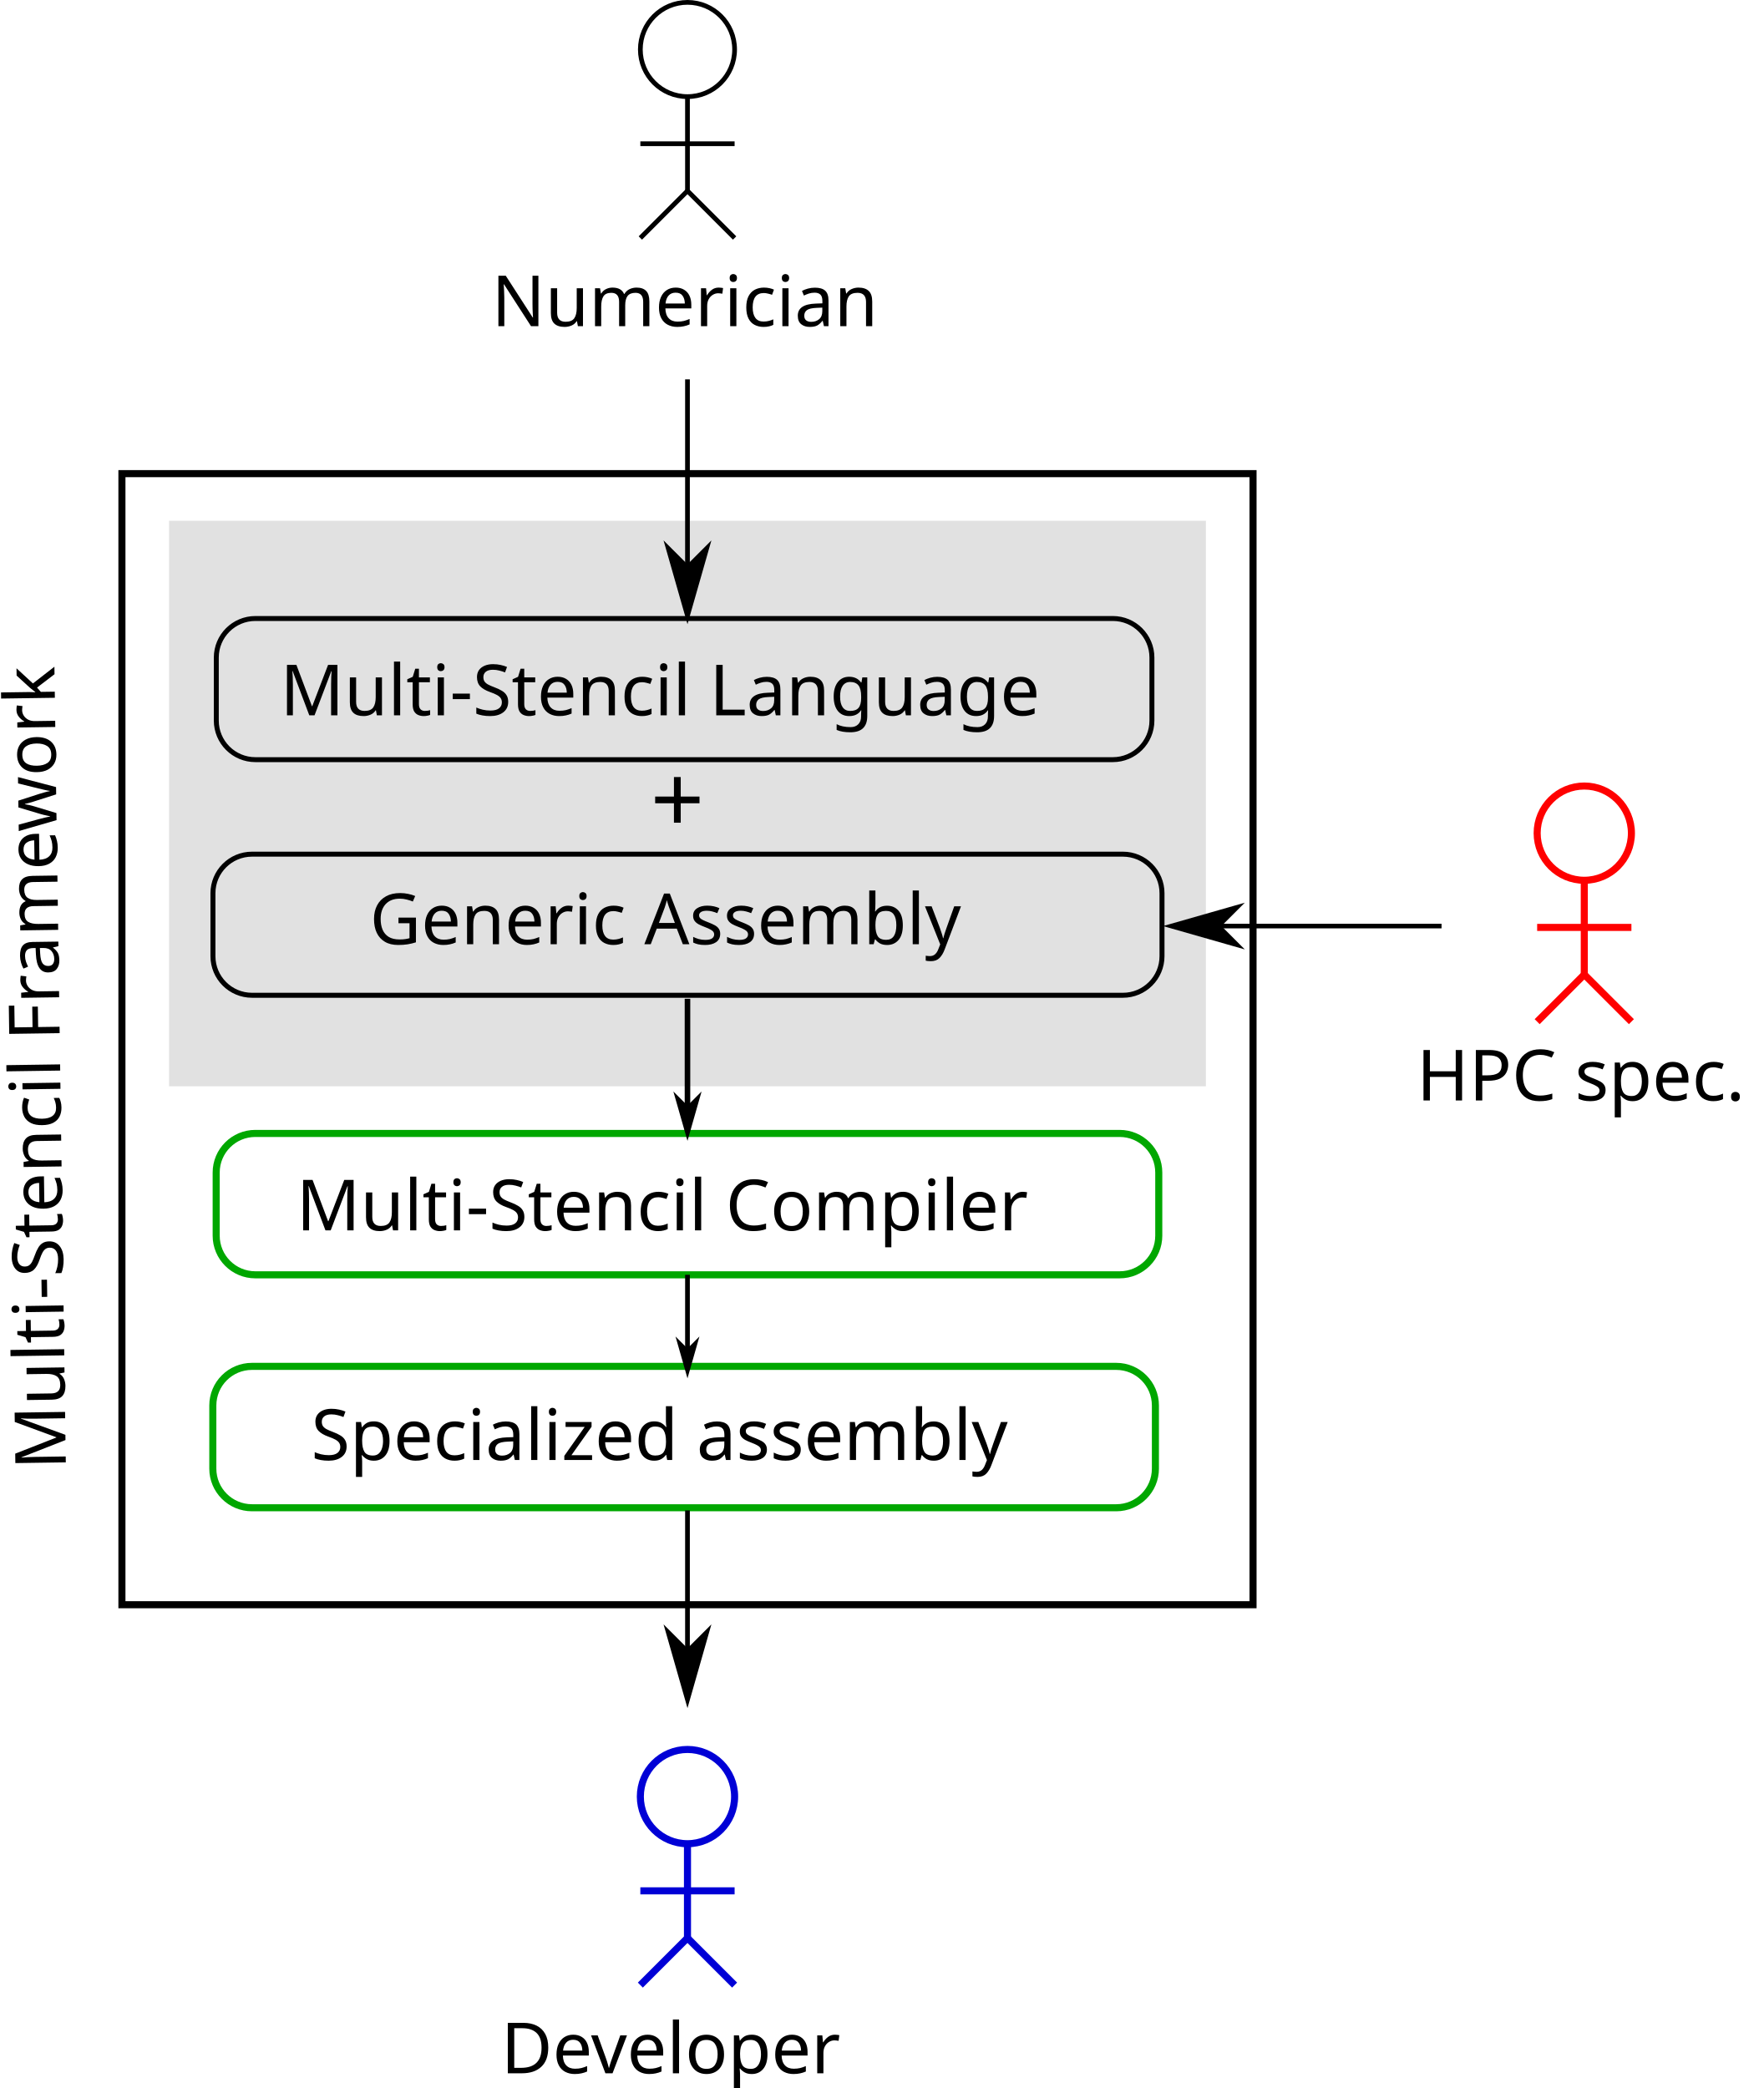
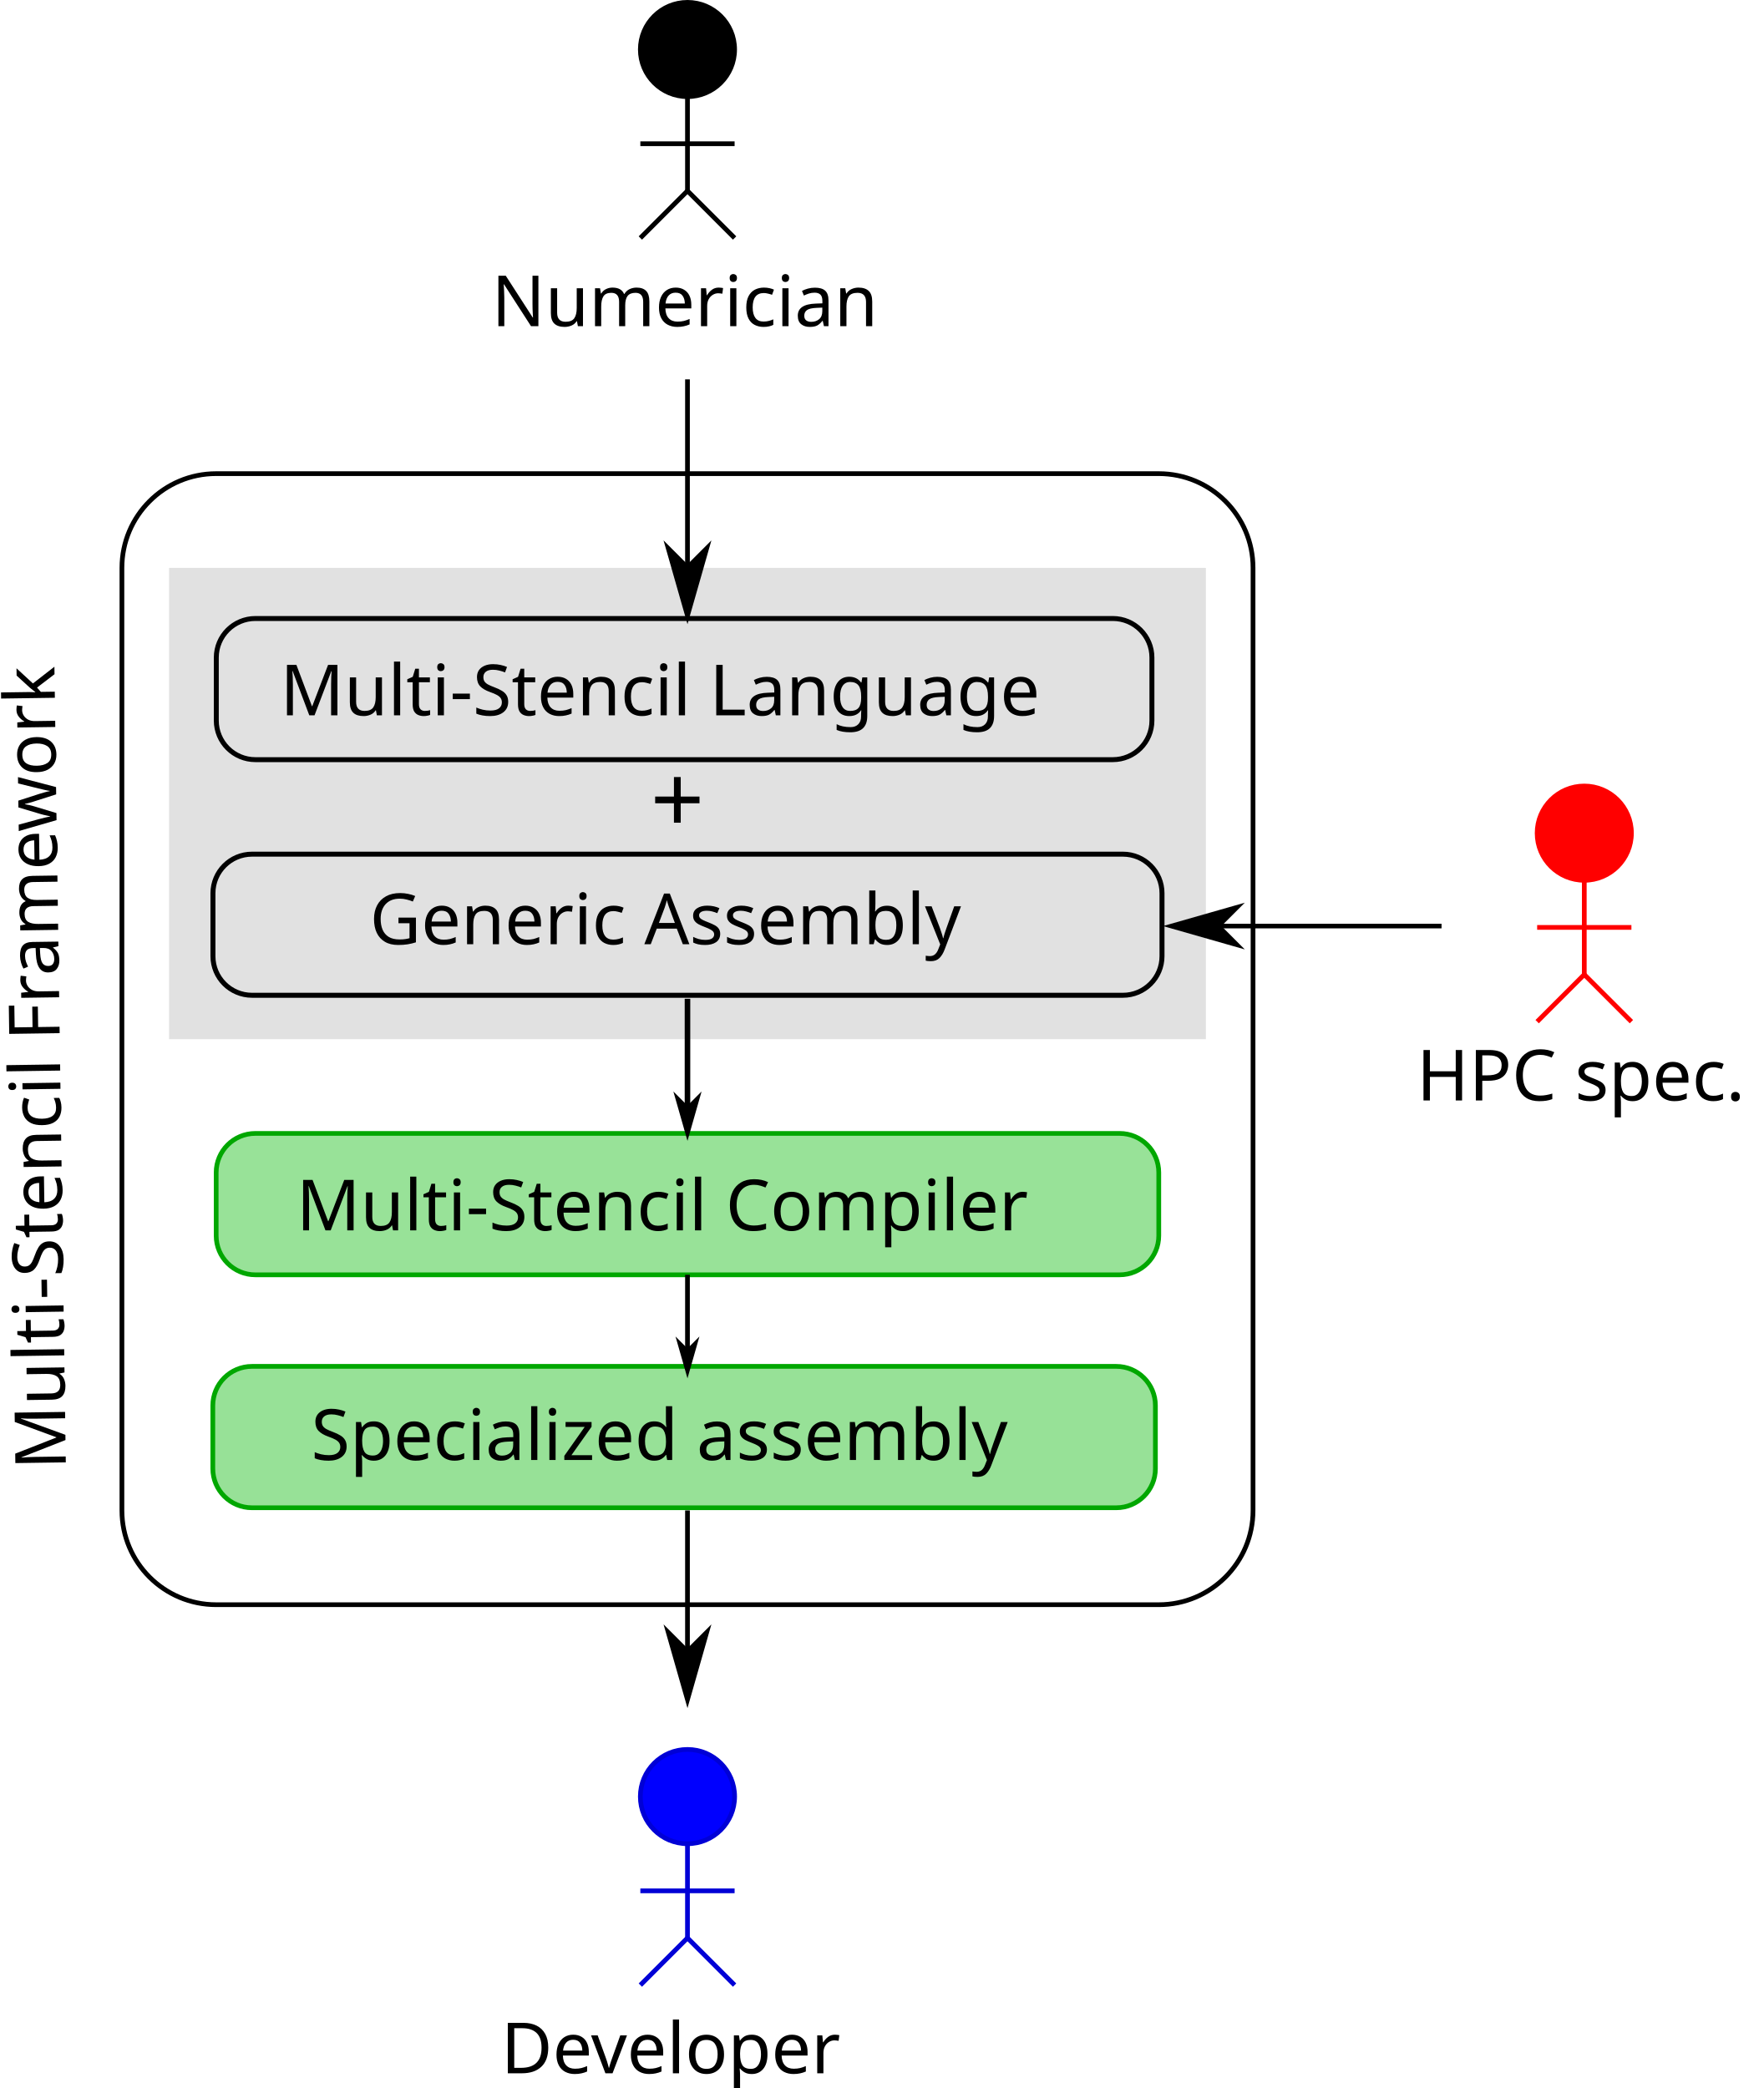
<svg xmlns="http://www.w3.org/2000/svg" width="105.597mm" height="125.038mm" viewBox="0 0 374.163 443.049" id="svg2" version="1.1">
  <defs id="defs4">
    <marker orient="auto" refY="0" refX="0" id="Arrow1Lend" style="overflow:visible">
      <path id="path4230" d="M 0,0 5,-5 -12.5,0 5,5 0,0 Z" style="fill:#000000;fill-opacity:1;fill-rule:evenodd;stroke:#000000;stroke-width:1pt;stroke-opacity:1" transform="matrix(-0.8,0,0,-0.8,-10,0)" />
    </marker>
    <marker orient="auto" refY="0" refX="0" id="marker4953" style="overflow:visible">
      <path id="path4955" d="M 0,0 5,-5 -12.5,0 5,5 0,0 Z" style="fill:#000000;fill-opacity:1;fill-rule:evenodd;stroke:#000000;stroke-width:1pt;stroke-opacity:1" transform="matrix(-0.8,0,0,-0.8,-10,0)" />
    </marker>
    <marker orient="auto" refY="0" refX="0" id="Arrow1Lstart" style="overflow:visible">
      <path id="path4227" d="M 0,0 5,-5 -12.5,0 5,5 0,0 Z" style="fill:#000000;fill-opacity:1;fill-rule:evenodd;stroke:#000000;stroke-width:1pt;stroke-opacity:1" transform="matrix(0.8,0,0,0.8,10,0)" />
    </marker>
    <marker style="overflow:visible" id="marker4581" refX="0" refY="0" orient="auto">
      <path transform="matrix(-0.8,0,0,-0.8,-10,0)" style="fill:#000000;fill-opacity:1;fill-rule:evenodd;stroke:#000000;stroke-width:1pt;stroke-opacity:1" d="M 0,0 5,-5 -12.5,0 5,5 0,0 Z" id="path4583" />
    </marker>
    <marker style="overflow:visible" id="marker4539" refX="0" refY="0" orient="auto">
      <path transform="matrix(-0.4,0,0,-0.4,-4,0)" style="fill:#000000;fill-opacity:1;fill-rule:evenodd;stroke:#000000;stroke-width:1pt;stroke-opacity:1" d="M 0,0 5,-5 -12.5,0 5,5 0,0 Z" id="path4541" />
    </marker>
    <marker orient="auto" refY="0" refX="0" id="Arrow1Mend" style="overflow:visible">
      <path id="path4236" d="M 0,0 5,-5 -12.5,0 5,5 0,0 Z" style="fill:#000000;fill-opacity:1;fill-rule:evenodd;stroke:#000000;stroke-width:1pt;stroke-opacity:1" transform="matrix(-0.4,0,0,-0.4,-4,0)" />
    </marker>
    <marker style="overflow:visible" id="marker4539-8" refX="0" refY="0" orient="auto">
      <path transform="matrix(-0.4,0,0,-0.4,-4,0)" style="fill:#000000;fill-opacity:1;fill-rule:evenodd;stroke:#000000;stroke-width:1pt;stroke-opacity:1" d="M 0,0 5,-5 -12.5,0 5,5 0,0 Z" id="path4541-9" />
    </marker>
  </defs>
  <g id="layer1" transform="translate(-154.1307,-51.86221)">
-     <rect style="opacity:1;fill:#000000;fill-opacity:0.121;stroke:none;stroke-width:1.5;stroke-linecap:round;stroke-linejoin:miter;stroke-miterlimit:4;stroke-dasharray:4.5, 4.5;stroke-dashoffset:0;stroke-opacity:1" id="rect4197" width="220" height="120" x="190" y="162.362" ry="0" />
-     <circle style="opacity:1;fill:none;fill-opacity:1;stroke:#000000;stroke-width:1;stroke-linecap:round;stroke-linejoin:miter;stroke-miterlimit:4;stroke-dasharray:none;stroke-dashoffset:0;stroke-opacity:1" id="path4138" cx="300" cy="62.362" r="10" />
+     <rect style="opacity:1;fill:#00b600;fill-opacity:0.408;stroke:#00a700;stroke-width:1;stroke-linecap:round;stroke-linejoin:miter;stroke-miterlimit:4;stroke-dasharray:none;stroke-dashoffset:0;stroke-opacity:1" id="rect4204-9" width="200" height="30" x="199.286" y="341.791" ry="8.309" />
+     <rect style="opacity:1;fill:#00b600;fill-opacity:0.406;stroke:#00a700;stroke-width:1;stroke-linecap:round;stroke-linejoin:miter;stroke-miterlimit:4;stroke-dasharray:none;stroke-dashoffset:0;stroke-opacity:1" id="rect4204" width="200" height="30" x="200" y="292.362" ry="8.309" />
+     <rect style="opacity:1;fill:#000000;fill-opacity:0.121;stroke:none;stroke-width:1.5;stroke-linecap:round;stroke-linejoin:miter;stroke-miterlimit:4;stroke-dasharray:4.5, 4.5;stroke-dashoffset:0;stroke-opacity:1" id="rect4197" width="220" height="100" x="190" y="172.362" ry="0" />
+     <circle style="opacity:1;fill:#000000;fill-opacity:1;stroke:#000000;stroke-width:1;stroke-linecap:round;stroke-linejoin:miter;stroke-miterlimit:4;stroke-dasharray:none;stroke-dashoffset:0;stroke-opacity:1" id="path4138" cx="300" cy="62.362" r="10" />
    <path style="fill:none;fill-rule:evenodd;stroke:#000000;stroke-width:1px;stroke-linecap:butt;stroke-linejoin:miter;stroke-opacity:1" d="M 300,72.362 300,92.362" id="path4140" />
    <path style="fill:none;fill-rule:evenodd;stroke:#000000;stroke-width:1px;stroke-linecap:butt;stroke-linejoin:miter;stroke-opacity:1" d="m 290,102.362 10,-10 10,10" id="path4142" />
    <path style="fill:none;fill-rule:evenodd;stroke:#000000;stroke-width:1px;stroke-linecap:butt;stroke-linejoin:miter;stroke-opacity:1" d="m 290,82.362 20,0" id="path4144" />
    <text xml:space="preserve" style="font-style:normal;font-weight:normal;font-size:40px;line-height:125%;font-family:sans-serif;letter-spacing:0px;word-spacing:0px;fill:#000000;fill-opacity:1;stroke:none;stroke-width:1px;stroke-linecap:butt;stroke-linejoin:miter;stroke-opacity:1" x="258.429" y="121.076" id="text4146">
      <tspan id="tspan4148" x="258.429" y="121.076" style="font-size:15px">Numerician</tspan>
    </text>
    <text xml:space="preserve" style="font-style:normal;font-weight:normal;font-size:40px;line-height:125%;font-family:sans-serif;letter-spacing:0px;word-spacing:0px;fill:#000000;fill-opacity:1;stroke:none;stroke-width:1px;stroke-linecap:butt;stroke-linejoin:miter;stroke-opacity:1" x="232.571" y="252.219" id="text4154">
      <tspan x="232.571" y="252.219" style="font-size:15px" id="tspan4158">Generic Assembly</tspan>
    </text>
    <text xml:space="preserve" style="font-style:normal;font-weight:normal;font-size:40px;line-height:125%;font-family:sans-serif;letter-spacing:0px;word-spacing:0px;fill:#000000;fill-opacity:1;stroke:none;stroke-width:1px;stroke-linecap:butt;stroke-linejoin:miter;stroke-opacity:1" x="213.571" y="203.648" id="text4154-3">
      <tspan x="213.571" y="203.648" style="font-size:15px" id="tspan4158-6">Multi-Stencil Language</tspan>
    </text>
    <text xml:space="preserve" style="font-style:normal;font-weight:normal;font-size:40px;line-height:125%;font-family:sans-serif;letter-spacing:0px;word-spacing:0px;fill:#000000;fill-opacity:1;stroke:none;stroke-width:1px;stroke-linecap:butt;stroke-linejoin:miter;stroke-opacity:1" x="217" y="312.934" id="text4154-7">
      <tspan x="217" y="312.934" style="font-size:15px" id="tspan4158-5">Multi-Stencil Compiler</tspan>
    </text>
    <text xml:space="preserve" style="font-style:normal;font-weight:normal;font-size:40px;line-height:125%;font-family:sans-serif;letter-spacing:0px;word-spacing:0px;fill:#000000;fill-opacity:1;stroke:none;stroke-width:1px;stroke-linecap:butt;stroke-linejoin:miter;stroke-opacity:1" x="220.143" y="361.648" id="text4154-35">
      <tspan x="220.143" y="361.648" style="font-size:15px" id="tspan4158-62">Specialized assembly</tspan>
    </text>
-     <rect style="opacity:1;fill:none;fill-opacity:1;stroke:#00a700;stroke-width:1.5;stroke-linecap:round;stroke-linejoin:miter;stroke-miterlimit:4;stroke-dasharray:none;stroke-dashoffset:0;stroke-opacity:1" id="rect4204" width="200" height="30" x="200" y="292.362" ry="8.309" />
-     <rect style="opacity:1;fill:none;fill-opacity:1;stroke:#00a700;stroke-width:1.5;stroke-linecap:round;stroke-linejoin:miter;stroke-miterlimit:4;stroke-dasharray:none;stroke-dashoffset:0;stroke-opacity:1" id="rect4204-9" width="200" height="30" x="199.286" y="341.791" ry="8.309" />
    <path style="fill:none;fill-rule:evenodd;stroke:#000000;stroke-width:1.179px;stroke-linecap:butt;stroke-linejoin:miter;stroke-opacity:1;marker-end:url(#Arrow1Mend)" d="m 300,263.791 0,27.824" id="path4503" />
    <path style="fill:none;fill-rule:evenodd;stroke:#000000;stroke-width:1px;stroke-linecap:butt;stroke-linejoin:miter;stroke-opacity:1;marker-end:url(#marker4539)" d="m 300,322.362 0,20" id="path4531" />
    <path style="fill:none;fill-rule:evenodd;stroke:#000000;stroke-width:1px;stroke-linecap:butt;stroke-linejoin:miter;stroke-opacity:1;marker-end:url(#marker4581)" d="m 300,372.362 0,40" id="path4665" />
-     <circle style="opacity:1;fill:none;fill-opacity:1;stroke:#ff0000;stroke-width:1.5;stroke-linecap:round;stroke-linejoin:miter;stroke-miterlimit:4;stroke-dasharray:none;stroke-dashoffset:0;stroke-opacity:1" id="path4138-1" cx="490.286" cy="228.648" r="10" />
-     <path style="fill:none;fill-rule:evenodd;stroke:#ff0000;stroke-width:1.5;stroke-linecap:butt;stroke-linejoin:miter;stroke-opacity:1;stroke-miterlimit:4;stroke-dasharray:none" d="m 490.286,238.648 0,20" id="path4140-2" />
-     <path style="fill:none;fill-rule:evenodd;stroke:#ff0000;stroke-width:1.5;stroke-linecap:butt;stroke-linejoin:miter;stroke-opacity:1;stroke-miterlimit:4;stroke-dasharray:none" d="m 480.286,268.648 10,-10 10,10" id="path4142-7" />
-     <path style="fill:none;fill-rule:evenodd;stroke:#ff0000;stroke-width:1.5;stroke-linecap:butt;stroke-linejoin:miter;stroke-opacity:1;stroke-miterlimit:4;stroke-dasharray:none" d="m 480.286,248.648 20,0" id="path4144-0" />
+     <circle style="opacity:1;fill:#ff0000;fill-opacity:1;stroke:#ff0000;stroke-width:1;stroke-linecap:round;stroke-linejoin:miter;stroke-miterlimit:4;stroke-dasharray:none;stroke-dashoffset:0;stroke-opacity:1" id="path4138-1" cx="490.286" cy="228.648" r="10" />
+     <path style="fill:none;fill-rule:evenodd;stroke:#ff0000;stroke-width:1;stroke-linecap:butt;stroke-linejoin:miter;stroke-opacity:1;stroke-miterlimit:4;stroke-dasharray:none" d="m 490.286,238.648 0,20" id="path4140-2" />
+     <path style="fill:none;fill-rule:evenodd;stroke:#ff0000;stroke-width:1;stroke-linecap:butt;stroke-linejoin:miter;stroke-opacity:1;stroke-miterlimit:4;stroke-dasharray:none" d="m 480.286,268.648 10,-10 10,10" id="path4142-7" />
+     <path style="fill:none;fill-rule:evenodd;stroke:#ff0000;stroke-width:1;stroke-linecap:butt;stroke-linejoin:miter;stroke-opacity:1;stroke-miterlimit:4;stroke-dasharray:none" d="m 480.286,248.648 20,0" id="path4144-0" />
    <text xml:space="preserve" style="font-style:normal;font-weight:normal;font-size:40px;line-height:125%;font-family:sans-serif;letter-spacing:0px;word-spacing:0px;fill:#000000;fill-opacity:1;stroke:none;stroke-width:1px;stroke-linecap:butt;stroke-linejoin:miter;stroke-opacity:1" x="454.714" y="285.362" id="text4146-9">
      <tspan id="tspan4148-3" x="454.714" y="285.362" style="font-size:15px">HPC spec.</tspan>
    </text>
-     <circle style="opacity:1;fill:none;fill-opacity:1;stroke:#0000d6;stroke-width:1.5;stroke-linecap:round;stroke-linejoin:miter;stroke-miterlimit:4;stroke-dasharray:none;stroke-dashoffset:0;stroke-opacity:1" id="path4138-8" cx="300" cy="433.076" r="10" />
-     <path style="fill:none;fill-rule:evenodd;stroke:#0000d6;stroke-width:1.5;stroke-linecap:butt;stroke-linejoin:miter;stroke-opacity:1;stroke-miterlimit:4;stroke-dasharray:none" d="m 300,443.076 0,20" id="path4140-7" />
-     <path style="fill:none;fill-rule:evenodd;stroke:#0000d6;stroke-width:1.5;stroke-linecap:butt;stroke-linejoin:miter;stroke-opacity:1;stroke-miterlimit:4;stroke-dasharray:none" d="m 290,473.076 10,-10 10,10" id="path4142-9" />
-     <path style="fill:none;fill-rule:evenodd;stroke:#0000d6;stroke-width:1.5;stroke-linecap:butt;stroke-linejoin:miter;stroke-opacity:1;stroke-miterlimit:4;stroke-dasharray:none" d="m 290,453.076 20,0" id="path4144-2" />
+     <circle style="opacity:1;fill:#0000ff;fill-opacity:1;stroke:#0000d6;stroke-width:1;stroke-linecap:round;stroke-linejoin:miter;stroke-miterlimit:4;stroke-dasharray:none;stroke-dashoffset:0;stroke-opacity:1" id="path4138-8" cx="300" cy="433.076" r="10" />
+     <path style="fill:none;fill-rule:evenodd;stroke:#0000d6;stroke-width:1;stroke-linecap:butt;stroke-linejoin:miter;stroke-opacity:1;stroke-miterlimit:4;stroke-dasharray:none" d="m 300,443.076 0,20" id="path4140-7" />
+     <path style="fill:none;fill-rule:evenodd;stroke:#0000d6;stroke-width:1;stroke-linecap:butt;stroke-linejoin:miter;stroke-opacity:1;stroke-miterlimit:4;stroke-dasharray:none" d="m 290,473.076 10,-10 10,10" id="path4142-9" />
+     <path style="fill:none;fill-rule:evenodd;stroke:#0000d6;stroke-width:1;stroke-linecap:butt;stroke-linejoin:miter;stroke-opacity:1;stroke-miterlimit:4;stroke-dasharray:none" d="m 290,453.076 20,0" id="path4144-2" />
    <text xml:space="preserve" style="font-style:normal;font-weight:normal;font-size:40px;line-height:125%;font-family:sans-serif;letter-spacing:0px;word-spacing:0px;fill:#000000;fill-opacity:1;stroke:none;stroke-width:1px;stroke-linecap:butt;stroke-linejoin:miter;stroke-opacity:1" x="260.429" y="491.791" id="text4146-0">
      <tspan id="tspan4148-2" x="260.429" y="491.791" style="font-size:15px">Developer</tspan>
    </text>
-     <rect style="opacity:1;fill:none;fill-opacity:1;stroke:#000000;stroke-width:1.5;stroke-linecap:round;stroke-linejoin:miter;stroke-miterlimit:4;stroke-dasharray:none;stroke-dashoffset:0;stroke-opacity:1" id="rect4757" width="240" height="240" x="180" y="152.362" ry="0" />
+     <rect style="opacity:1;fill:none;fill-opacity:1;stroke:#000000;stroke-width:1;stroke-linecap:round;stroke-linejoin:miter;stroke-miterlimit:4;stroke-dasharray:none;stroke-dashoffset:0;stroke-opacity:1" id="rect4757" width="240" height="240" x="180" y="152.362" ry="20" />
    <text xml:space="preserve" style="font-style:normal;font-weight:normal;font-size:40px;line-height:125%;font-family:sans-serif;letter-spacing:0px;word-spacing:0px;fill:#000000;fill-opacity:1;stroke:none;stroke-width:1px;stroke-linecap:butt;stroke-linejoin:miter;stroke-opacity:1" x="-365.978" y="162.893" id="text4154-7-9" transform="matrix(-0.01430006,-0.9998978,0.9998978,-0.01430006,0,0)">
      <tspan x="-365.978" y="162.893" style="font-size:15px" id="tspan4158-5-3">Multi-Stencil Framework</tspan>
    </text>
    <path style="fill:none;fill-rule:evenodd;stroke:#000000;stroke-width:0.976px;stroke-linecap:butt;stroke-linejoin:miter;stroke-opacity:1;marker-end:url(#marker4953)" d="m 460,248.362 -57.2,0" id="path4945" />
    <rect style="opacity:1;fill:none;fill-opacity:1;stroke:#000000;stroke-width:1.049;stroke-linecap:round;stroke-linejoin:miter;stroke-miterlimit:4;stroke-dasharray:none;stroke-dashoffset:0;stroke-opacity:1" id="rect5042" width="198.522" height="29.951" x="200.025" y="183.101" ry="8.296" />
    <rect style="opacity:1;fill:none;fill-opacity:1;stroke:#000000;stroke-width:1.057;stroke-linecap:round;stroke-linejoin:miter;stroke-miterlimit:4;stroke-dasharray:none;stroke-dashoffset:0;stroke-opacity:1" id="rect5044" width="201.372" height="29.943" x="199.314" y="233.105" ry="8.294" />
    <path style="fill:none;fill-rule:evenodd;stroke:#000000;stroke-width:1px;stroke-linecap:butt;stroke-linejoin:miter;stroke-opacity:1;marker-end:url(#Arrow1Lend)" d="m 300,132.362 0,50" id="path5128" />
    <text xml:space="preserve" style="font-style:normal;font-weight:normal;font-size:40px;line-height:125%;font-family:sans-serif;letter-spacing:0px;word-spacing:0px;fill:#000000;fill-opacity:1;stroke:none;stroke-width:1px;stroke-linecap:butt;stroke-linejoin:miter;stroke-opacity:1" x="292.143" y="228.648" id="text4220">
      <tspan id="tspan4222" x="292.143" y="228.648" style="font-size:20px">+</tspan>
    </text>
  </g>
</svg>
